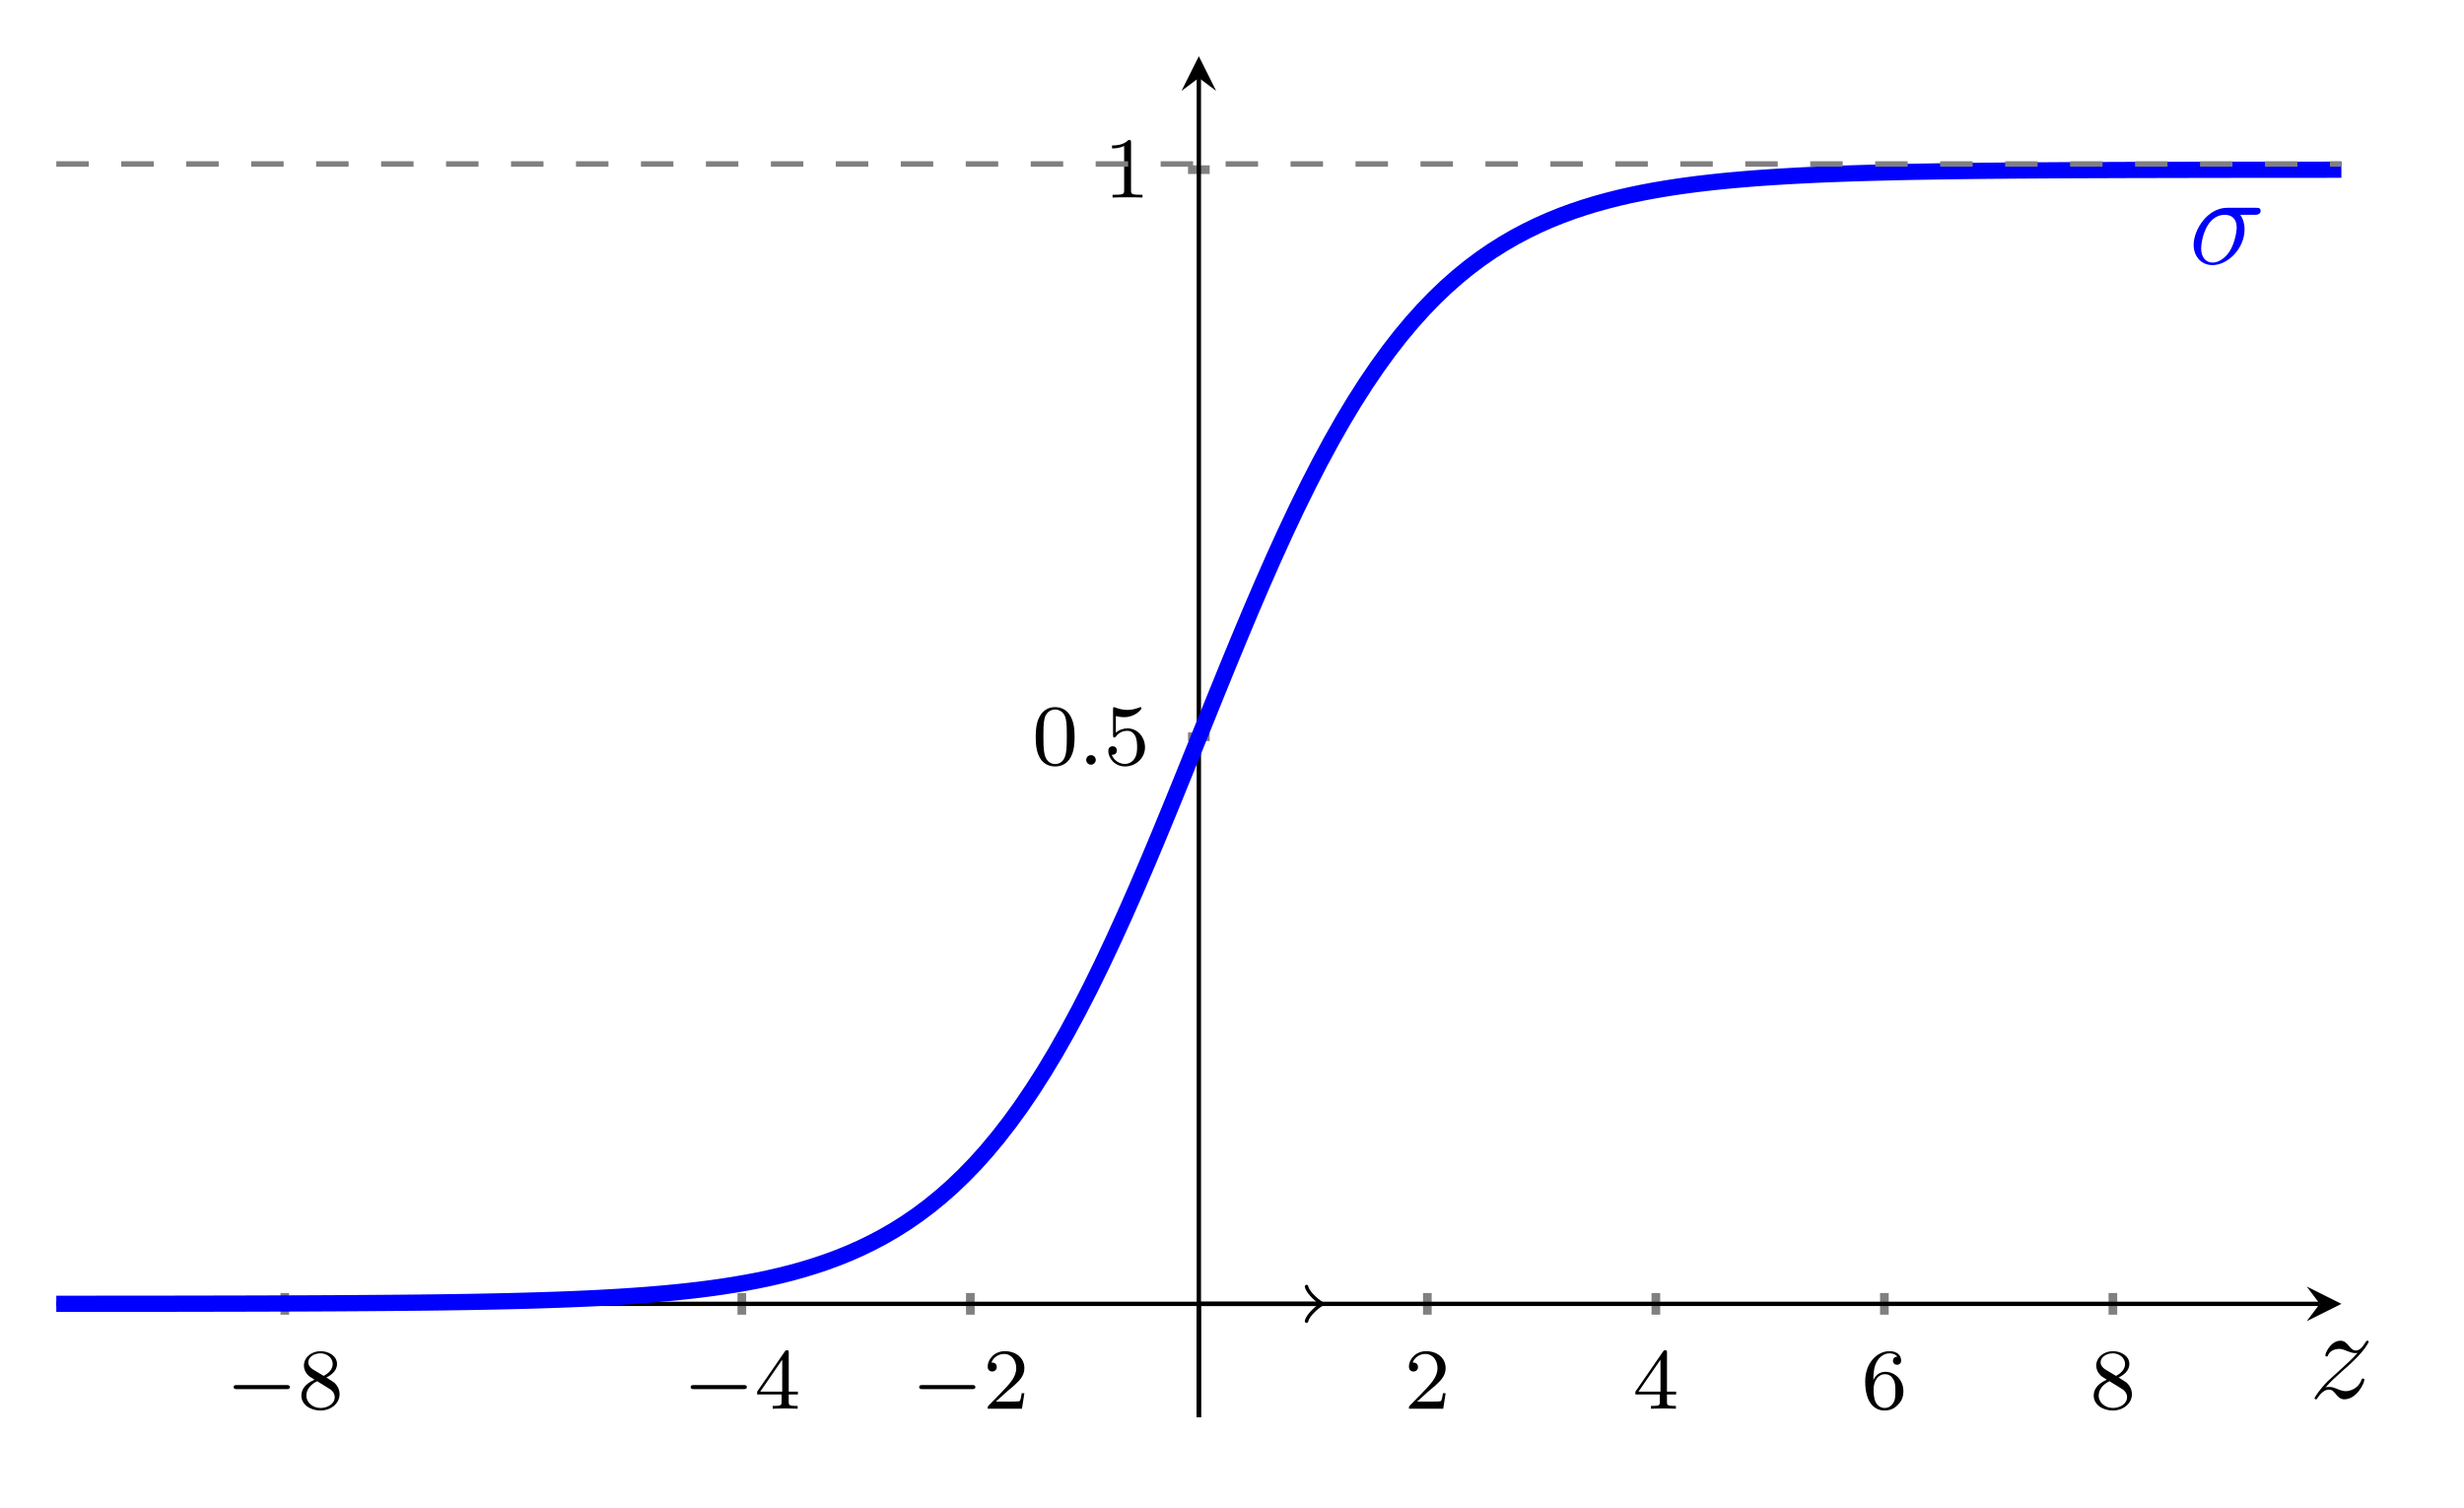
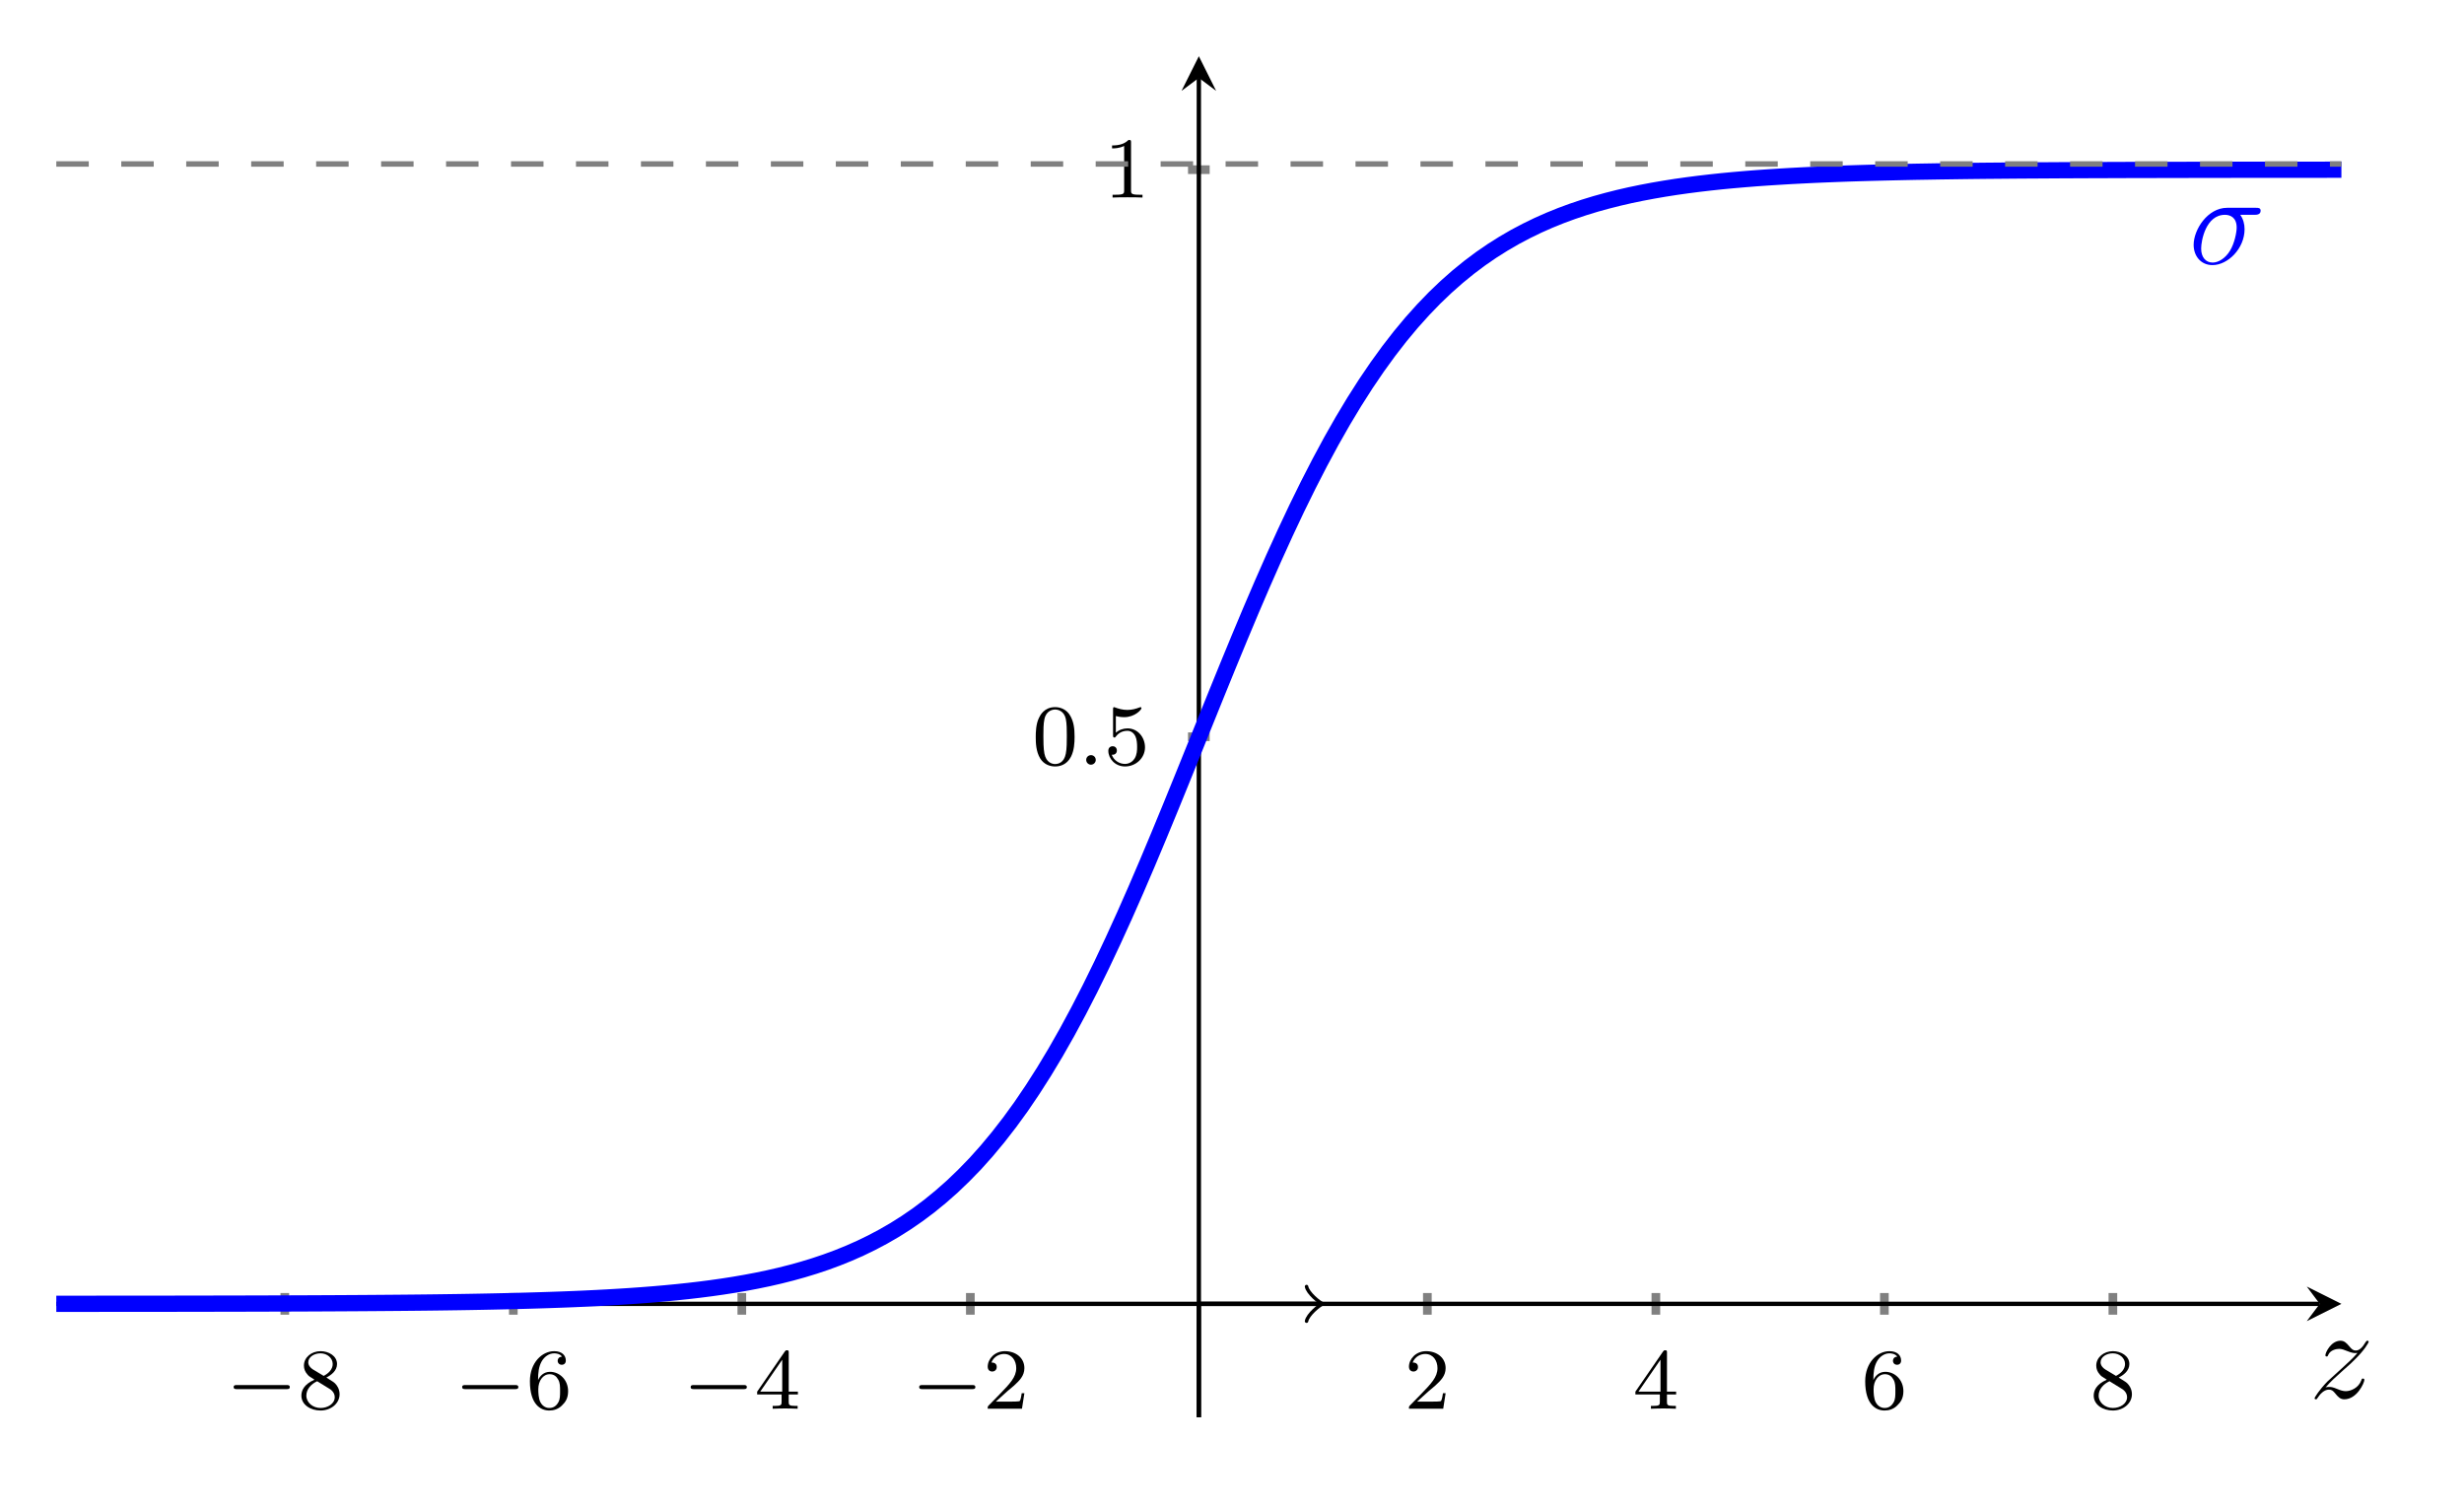
<svg xmlns="http://www.w3.org/2000/svg" version="1.1" id="svg1" width="302.333" height="185.027" viewBox="0 0 302.333 185.027">
  <defs id="defs1">
-     <clipPath clipPathUnits="userSpaceOnUse" id="clipPath22">
-       <path d="M 0,0 H 210.286 V 125.247 H 0 Z" id="path22" />
-     </clipPath>
-     <clipPath clipPathUnits="userSpaceOnUse" id="clipPath24">
-       <path d="M 0,0 H 210.286 V 125.247 H 0 Z" transform="translate(-116.2506,-10.43724)" id="path24" />
-     </clipPath>
    <clipPath clipPathUnits="userSpaceOnUse" id="clipPath26">
      <path d="M 0,0 H 210.286 V 125.247 H 0 Z" id="path26" />
    </clipPath>
    <clipPath clipPathUnits="userSpaceOnUse" id="clipPath28">
-       <path d="M 0,0 H 210.286 V 125.247 H 0 Z" transform="rotate(90,-1507.567,-1612.71)" id="path28" />
+       <path d="m -3120.276,-105.143 v 210.286 h -125.247 v -210.286 z" id="path28" />
    </clipPath>
    <clipPath clipPathUnits="userSpaceOnUse" id="clipPath30">
      <path d="M 0,0 H 210.286 V 125.247 H 0 Z" id="path30" />
    </clipPath>
-     <clipPath clipPathUnits="userSpaceOnUse" id="clipPath32">
-       <path d="M 0,0 H 210.286 V 125.247 H 0 Z" id="path32" />
-     </clipPath>
-     <clipPath clipPathUnits="userSpaceOnUse" id="clipPath34">
-       <path d="M 0,0 H 210.286 V 125.247 H 0 Z" transform="matrix(1,0,0,-1,-196.231,106.143)" id="path34" />
-     </clipPath>
  </defs>
  <g id="g1">
-     <path id="path1" d="m 21.029,9.441 v 1.993 M 63.086,9.441 v 1.993 M 84.115,9.441 v 1.993 m 42.057,-1.993 v 1.993 M 147.2,9.441 v 1.993 m 21.029,-1.993 v 1.993 m 21.029,-1.993 v 1.993" style="fill:none;stroke:#808080;stroke-width:0.797;stroke-linecap:butt;stroke-linejoin:miter;stroke-miterlimit:10;stroke-dasharray:none;stroke-opacity:1" transform="matrix(1.333333,0,0,-1.333333,6.908,173.896)" />
+     <path id="path1" d="m 21.029,9.441 v 1.993 M 42.057,9.441 v 1.993 M 63.086,9.441 v 1.993 M 84.115,9.441 v 1.993 m 42.057,-1.993 v 1.993 M 147.2,9.441 v 1.993 m 21.029,-1.993 v 1.993 m 21.029,-1.993 v 1.993" style="fill:none;stroke:#808080;stroke-width:0.797;stroke-linecap:butt;stroke-linejoin:miter;stroke-miterlimit:10;stroke-dasharray:none;stroke-opacity:1" transform="matrix(1.333333,0,0,-1.333333,6.908,173.896)" />
    <path id="path2" d="m 104.147,62.623 h 1.993 m -1.993,52.186 h 1.993" style="fill:none;stroke:#808080;stroke-width:0.797;stroke-linecap:butt;stroke-linejoin:miter;stroke-miterlimit:10;stroke-dasharray:none;stroke-opacity:1" transform="matrix(1.333333,0,0,-1.333333,6.908,173.896)" />
    <path id="path3" d="M 0,10.437 H 208.294" style="fill:none;stroke:#000000;stroke-width:0.399;stroke-linecap:butt;stroke-linejoin:miter;stroke-miterlimit:10;stroke-dasharray:none;stroke-opacity:1" transform="matrix(1.333333,0,0,-1.333333,6.908,173.896)" />
    <path id="path4" d="M 1.993,0 -1.196,1.594 0,0 -1.196,-1.594" style="fill:#000000;fill-opacity:1;fill-rule:nonzero;stroke:none" transform="matrix(1.333333,0,0,-1.333333,284.633,159.9797)" />
    <path id="path5" d="M 105.143,0 V 123.254" style="fill:none;stroke:#000000;stroke-width:0.399;stroke-linecap:butt;stroke-linejoin:miter;stroke-miterlimit:10;stroke-dasharray:none;stroke-opacity:1" transform="matrix(1.333333,0,0,-1.333333,6.908,173.896)" />
    <path id="path6" d="M 1.993,0 -1.196,1.594 0,0 -1.196,-1.594" style="fill:#000000;fill-opacity:1;fill-rule:nonzero;stroke:none" transform="matrix(0,-1.333333,-1.333333,0,147.0988,9.5568)" />
    <g id="g6" aria-label="−8" transform="matrix(1.333333,0,0,1.333333,27.732,172.8493)">
      <path id="path7" d="m 5.565,-1.806 c 0.129,0 0.305,0 0.305,-0.188 0,-0.188 -0.176,-0.188 -0.305,-0.188 H 1.007 c -0.129,0 -0.305,0 -0.305,0.188 0,0.188 0.176,0.188 0.305,0.188 z m 0,0" style="fill:#000000;fill-opacity:1;fill-rule:nonzero;stroke:none" />
      <path id="path8" d="m 9.233,-2.872 c 0.445,-0.223 0.984,-0.621 0.984,-1.242 0,-0.75 -0.773,-1.184 -1.512,-1.184 -0.844,0 -1.535,0.574 -1.535,1.324 0,0.305 0.105,0.574 0.305,0.797 0.141,0.176 0.164,0.188 0.668,0.504 -0.996,0.434 -1.207,1.02 -1.207,1.465 0,0.867 0.879,1.371 1.758,1.371 0.973,0 1.758,-0.656 1.758,-1.5 0,-0.504 -0.27,-0.844 -0.398,-0.973 -0.129,-0.129 -0.141,-0.141 -0.82,-0.562 z m -1.242,-0.75 c -0.223,-0.141 -0.422,-0.375 -0.422,-0.645 0,-0.504 0.551,-0.832 1.125,-0.832 0.621,0 1.125,0.434 1.125,0.984 0,0.469 -0.363,0.855 -0.832,1.09 z m 0.398,1.09 c 0.023,0.012 0.938,0.574 1.066,0.656 0.129,0.07 0.551,0.328 0.551,0.809 0,0.609 -0.645,0.996 -1.301,0.996 -0.715,0 -1.312,-0.492 -1.312,-1.137 0,-0.598 0.445,-1.066 0.996,-1.324 z m 0,0" style="fill:#000000;fill-opacity:1;fill-rule:nonzero;stroke:none" />
    </g>
-     <g id="g8" aria-label="−4" transform="matrix(1.333333,0,0,1.333333,83.80933,172.8493)">
+     <g id="g8" aria-label="−6" transform="matrix(1.333333,0,0,1.333333,55.77067,172.8493)">
      <path id="path9" d="m 5.566,-1.806 c 0.129,0 0.305,0 0.305,-0.188 0,-0.188 -0.176,-0.188 -0.305,-0.188 H 1.007 c -0.129,0 -0.305,0 -0.305,0.188 0,0.188 0.176,0.188 0.305,0.188 z m 0,0" style="fill:#000000;fill-opacity:1;fill-rule:nonzero;stroke:none" />
-       <path id="path10" d="m 9.726,-5.158 c 0,-0.164 0,-0.223 -0.164,-0.223 -0.105,0 -0.117,0.012 -0.199,0.117 l -2.543,3.691 v 0.258 h 2.25 v 0.668 c 0,0.293 -0.023,0.387 -0.633,0.387 h -0.188 v 0.258 c 0.68,-0.023 0.691,-0.023 1.148,-0.023 0.457,0 0.469,0 1.148,0.023 v -0.258 h -0.188 c -0.609,0 -0.633,-0.094 -0.633,-0.387 V -1.314 H 10.57 V -1.572 H 9.726 Z m -0.598,0.645 v 2.941 H 7.101 Z m 0,0" style="fill:#000000;fill-opacity:1;fill-rule:nonzero;stroke:none" />
+       <path id="path10" d="m 7.687,-2.638 c 0,-0.668 0.059,-1.242 0.34,-1.734 0.234,-0.398 0.645,-0.727 1.148,-0.727 0.164,0 0.527,0.035 0.715,0.305 -0.363,0.023 -0.398,0.293 -0.398,0.375 0,0.246 0.188,0.375 0.375,0.375 0.141,0 0.375,-0.082 0.375,-0.387 0,-0.48 -0.352,-0.867 -1.078,-0.867 -1.102,0 -2.227,1.055 -2.227,2.766 0,2.168 1.008,2.695 1.781,2.695 0.375,0 0.797,-0.105 1.148,-0.445 0.316,-0.305 0.586,-0.645 0.586,-1.336 0,-1.043 -0.785,-1.781 -1.664,-1.781 -0.574,0 -0.926,0.375 -1.102,0.762 z m 1.031,2.566 c -0.422,0 -0.691,-0.293 -0.809,-0.516 -0.188,-0.363 -0.199,-0.902 -0.199,-1.207 0,-0.785 0.434,-1.383 1.043,-1.383 0.398,0 0.633,0.211 0.785,0.492 0.176,0.293 0.176,0.656 0.176,1.055 0,0.41 0,0.762 -0.164,1.043 -0.211,0.375 -0.492,0.516 -0.832,0.516 z m 0,0" style="fill:#000000;fill-opacity:1;fill-rule:nonzero;stroke:none" />
    </g>
-     <g id="g10" aria-label="−2" transform="matrix(1.333333,0,0,1.333333,111.8467,172.8493)">
-       <path id="path11" d="m 5.567,-1.806 c 0.129,0 0.305,0 0.305,-0.188 0,-0.188 -0.176,-0.188 -0.305,-0.188 H 1.009 c -0.129,0 -0.305,0 -0.305,0.188 0,0.188 0.176,0.188 0.305,0.188 z m 0,0" style="fill:#000000;fill-opacity:1;fill-rule:nonzero;stroke:none" />
-       <path id="path12" d="m 8.837,-1.63 c 0.129,-0.117 0.457,-0.375 0.586,-0.492 0.492,-0.457 0.961,-0.891 0.961,-1.617 0,-0.949 -0.797,-1.559 -1.793,-1.559 -0.949,0 -1.582,0.727 -1.582,1.43 0,0.398 0.316,0.445 0.422,0.445 0.164,0 0.41,-0.117 0.41,-0.422 0,-0.41 -0.398,-0.41 -0.492,-0.41 0.234,-0.586 0.773,-0.785 1.16,-0.785 0.738,0 1.125,0.633 1.125,1.301 0,0.832 -0.586,1.43 -1.523,2.402 l -1.008,1.031 c -0.094,0.094 -0.094,0.105 -0.094,0.305 h 3.152 l 0.223,-1.43 h -0.246 c -0.023,0.164 -0.082,0.562 -0.176,0.715 -0.047,0.059 -0.656,0.059 -0.785,0.059 H 7.759 Z m 0,0" style="fill:#000000;fill-opacity:1;fill-rule:nonzero;stroke:none" />
+     <g id="g10" aria-label="−4" transform="matrix(1.333333,0,0,1.333333,83.80933,172.8493)">
+       <path id="path11" d="m 5.566,-1.806 c 0.129,0 0.305,0 0.305,-0.188 0,-0.188 -0.176,-0.188 -0.305,-0.188 H 1.007 c -0.129,0 -0.305,0 -0.305,0.188 0,0.188 0.176,0.188 0.305,0.188 z m 0,0" style="fill:#000000;fill-opacity:1;fill-rule:nonzero;stroke:none" />
+       <path id="path12" d="m 9.726,-5.158 c 0,-0.164 0,-0.223 -0.164,-0.223 -0.105,0 -0.117,0.012 -0.199,0.117 l -2.543,3.691 v 0.258 h 2.25 v 0.668 c 0,0.293 -0.023,0.387 -0.633,0.387 h -0.188 v 0.258 c 0.68,-0.023 0.691,-0.023 1.148,-0.023 0.457,0 0.469,0 1.148,0.023 v -0.258 h -0.188 c -0.609,0 -0.633,-0.094 -0.633,-0.387 V -1.314 H 10.57 V -1.572 H 9.726 Z m -0.598,0.645 v 2.941 H 7.101 Z m 0,0" style="fill:#000000;fill-opacity:1;fill-rule:nonzero;stroke:none" />
    </g>
-     <path id="path13" d="m 2.251,-1.63 c 0.129,-0.117 0.457,-0.375 0.586,-0.492 0.492,-0.457 0.961,-0.891 0.961,-1.617 0,-0.949 -0.797,-1.559 -1.793,-1.559 -0.949,0 -1.582,0.727 -1.582,1.43 0,0.398 0.316,0.445 0.422,0.445 0.164,0 0.41,-0.117 0.41,-0.422 0,-0.41 -0.398,-0.41 -0.492,-0.41 0.234,-0.586 0.773,-0.785 1.16,-0.785 0.738,0 1.125,0.633 1.125,1.301 0,0.832 -0.586,1.43 -1.523,2.402 l -1.008,1.031 c -0.094,0.094 -0.094,0.105 -0.094,0.305 H 3.576 L 3.798,-1.431 H 3.552 c -0.023,0.164 -0.082,0.562 -0.176,0.715 -0.047,0.059 -0.656,0.059 -0.785,0.059 H 1.173 Z m 0,0" style="fill:#000000;fill-opacity:1;fill-rule:nonzero;stroke:none" aria-label="2" transform="matrix(1.333333,0,0,1.333333,172.3147,172.8493)" />
-     <path id="path14" d="m 3.14,-5.158 c 0,-0.164 0,-0.223 -0.164,-0.223 -0.105,0 -0.117,0.012 -0.199,0.117 l -2.543,3.691 v 0.258 H 2.484 v 0.668 c 0,0.293 -0.023,0.387 -0.633,0.387 h -0.188 v 0.258 c 0.68,-0.023 0.691,-0.023 1.148,-0.023 0.457,0 0.469,0 1.148,0.023 v -0.258 h -0.188 c -0.609,0 -0.633,-0.094 -0.633,-0.387 V -1.314 h 0.844 v -0.258 h -0.844 z m -0.598,0.645 v 2.941 H 0.515 Z m 0,0" style="fill:#000000;fill-opacity:1;fill-rule:nonzero;stroke:none" aria-label="4" transform="matrix(1.333333,0,0,1.333333,200.352,172.8493)" />
-     <path id="path15" d="m 1.102,-2.638 c 0,-0.668 0.059,-1.242 0.34,-1.734 0.234,-0.398 0.645,-0.727 1.148,-0.727 0.164,0 0.527,0.035 0.715,0.305 -0.363,0.023 -0.398,0.293 -0.398,0.375 0,0.246 0.188,0.375 0.375,0.375 0.141,0 0.375,-0.082 0.375,-0.387 0,-0.48 -0.352,-0.867 -1.078,-0.867 -1.102,0 -2.227,1.055 -2.227,2.766 0,2.168 1.008,2.695 1.781,2.695 0.375,0 0.797,-0.105 1.148,-0.445 0.316,-0.305 0.586,-0.645 0.586,-1.336 0,-1.043 -0.785,-1.781 -1.664,-1.781 -0.574,0 -0.926,0.375 -1.102,0.762 z m 1.031,2.566 c -0.422,0 -0.691,-0.293 -0.809,-0.516 -0.188,-0.363 -0.199,-0.902 -0.199,-1.207 0,-0.785 0.434,-1.383 1.043,-1.383 0.398,0 0.633,0.211 0.785,0.492 0.176,0.293 0.176,0.656 0.176,1.055 0,0.41 0,0.762 -0.164,1.043 -0.211,0.375 -0.492,0.516 -0.832,0.516 z m 0,0" style="fill:#000000;fill-opacity:1;fill-rule:nonzero;stroke:none" aria-label="6" transform="matrix(1.333333,0,0,1.333333,228.3907,172.8493)" />
-     <path id="path16" d="m 2.649,-2.872 c 0.445,-0.223 0.984,-0.621 0.984,-1.242 0,-0.75 -0.773,-1.184 -1.512,-1.184 -0.844,0 -1.535,0.574 -1.535,1.324 0,0.305 0.105,0.574 0.305,0.797 0.141,0.176 0.164,0.188 0.668,0.504 -0.996,0.434 -1.207,1.02 -1.207,1.465 0,0.867 0.879,1.371 1.758,1.371 0.973,0 1.758,-0.656 1.758,-1.5 0,-0.504 -0.27,-0.844 -0.398,-0.973 -0.129,-0.129 -0.141,-0.141 -0.82,-0.562 z m -1.242,-0.75 c -0.223,-0.141 -0.422,-0.375 -0.422,-0.645 0,-0.504 0.551,-0.832 1.125,-0.832 0.621,0 1.125,0.434 1.125,0.984 0,0.469 -0.363,0.855 -0.832,1.09 z m 0.398,1.09 c 0.023,0.012 0.938,0.574 1.066,0.656 0.129,0.07 0.551,0.328 0.551,0.809 0,0.609 -0.645,0.996 -1.301,0.996 -0.715,0 -1.313,-0.492 -1.313,-1.137 0,-0.598 0.445,-1.066 0.996,-1.324 z m 0,0" style="fill:#000000;fill-opacity:1;fill-rule:nonzero;stroke:none" aria-label="8" transform="matrix(1.333333,0,0,1.333333,256.4293,172.8493)" />
-     <g id="g16" aria-label="0.5" transform="matrix(1.333333,0,0,1.333333,126.6493,93.82267)">
-       <path id="path17" d="m 3.902,-2.542 c 0,-0.855 -0.094,-1.371 -0.352,-1.875 -0.352,-0.703 -0.996,-0.879 -1.441,-0.879 -0.996,0 -1.371,0.75 -1.477,0.973 -0.293,0.574 -0.305,1.371 -0.305,1.781 0,0.527 0.023,1.336 0.41,1.969 0.363,0.586 0.949,0.738 1.371,0.738 0.387,0 1.066,-0.117 1.465,-0.902 0.293,-0.574 0.328,-1.289 0.328,-1.805 z m -1.793,2.484 c -0.27,0 -0.82,-0.129 -0.984,-0.961 -0.094,-0.457 -0.094,-1.207 -0.094,-1.617 0,-0.551 0,-1.113 0.094,-1.547 0.164,-0.809 0.785,-0.891 0.984,-0.891 0.27,0 0.82,0.129 0.984,0.855 0.094,0.445 0.094,1.043 0.094,1.582 0,0.469 0,1.184 -0.094,1.629 -0.164,0.844 -0.715,0.949 -0.984,0.949 z m 0,0" style="fill:#000000;fill-opacity:1;fill-rule:nonzero;stroke:none" />
-       <path id="path18" d="m 5.85,-0.432 c 0,-0.281 -0.223,-0.445 -0.434,-0.445 -0.258,0 -0.445,0.199 -0.445,0.434 0,0.27 0.223,0.445 0.434,0.445 0.258,0 0.445,-0.211 0.445,-0.434 z m 0,0" style="fill:#000000;fill-opacity:1;fill-rule:nonzero;stroke:none" />
-       <path id="path19" d="m 7.699,-4.475 c 0.105,0.035 0.422,0.105 0.762,0.105 0.996,0 1.594,-0.691 1.594,-0.82 0,-0.082 -0.047,-0.105 -0.094,-0.105 -0.012,0 -0.023,0 -0.105,0.035 -0.305,0.117 -0.668,0.223 -1.102,0.223 -0.469,0 -0.855,-0.129 -1.113,-0.223 -0.07,-0.035 -0.094,-0.035 -0.094,-0.035 -0.105,0 -0.105,0.082 -0.105,0.234 v 2.332 c 0,0.141 0,0.234 0.129,0.234 0.059,0 0.082,-0.035 0.129,-0.094 0.094,-0.117 0.398,-0.527 1.066,-0.527 0.445,0 0.668,0.363 0.738,0.516 0.129,0.293 0.152,0.656 0.152,0.973 0,0.293 -0.012,0.715 -0.234,1.066 -0.152,0.246 -0.469,0.492 -0.891,0.492 -0.516,0 -1.031,-0.328 -1.207,-0.844 0.023,0 0.07,0 0.07,0 0.223,0 0.398,-0.141 0.398,-0.387 0,-0.293 -0.223,-0.398 -0.387,-0.398 -0.141,0 -0.398,0.082 -0.398,0.422 0,0.715 0.621,1.441 1.535,1.441 0.996,0 1.84,-0.773 1.84,-1.758 0,-0.926 -0.668,-1.746 -1.605,-1.746 -0.398,0 -0.773,0.129 -1.078,0.398 z m 0,0" style="fill:#000000;fill-opacity:1;fill-rule:nonzero;stroke:none" />
+     <g id="g12" aria-label="−2" transform="matrix(1.333333,0,0,1.333333,111.8467,172.8493)">
+       <path id="path13" d="m 5.567,-1.806 c 0.129,0 0.305,0 0.305,-0.188 0,-0.188 -0.176,-0.188 -0.305,-0.188 H 1.009 c -0.129,0 -0.305,0 -0.305,0.188 0,0.188 0.176,0.188 0.305,0.188 z m 0,0" style="fill:#000000;fill-opacity:1;fill-rule:nonzero;stroke:none" />
+       <path id="path14" d="m 8.837,-1.63 c 0.129,-0.117 0.457,-0.375 0.586,-0.492 0.492,-0.457 0.961,-0.891 0.961,-1.617 0,-0.949 -0.797,-1.559 -1.793,-1.559 -0.949,0 -1.582,0.727 -1.582,1.43 0,0.398 0.316,0.445 0.422,0.445 0.164,0 0.41,-0.117 0.41,-0.422 0,-0.41 -0.398,-0.41 -0.492,-0.41 0.234,-0.586 0.773,-0.785 1.16,-0.785 0.738,0 1.125,0.633 1.125,1.301 0,0.832 -0.586,1.43 -1.523,2.402 l -1.008,1.031 c -0.094,0.094 -0.094,0.105 -0.094,0.305 h 3.152 l 0.223,-1.43 h -0.246 c -0.023,0.164 -0.082,0.562 -0.176,0.715 -0.047,0.059 -0.656,0.059 -0.785,0.059 H 7.759 Z m 0,0" style="fill:#000000;fill-opacity:1;fill-rule:nonzero;stroke:none" />
    </g>
-     <path id="path20" d="m 2.509,-5.076 c 0,-0.223 -0.023,-0.223 -0.234,-0.223 -0.328,0.316 -0.75,0.504 -1.512,0.504 v 0.27 c 0.223,0 0.645,0 1.113,-0.223 v 4.09 c 0,0.293 -0.023,0.398 -0.785,0.398 H 0.81 v 0.258 c 0.328,-0.023 1.02,-0.023 1.371,-0.023 0.363,0 1.055,0 1.383,0.023 v -0.258 h -0.281 c -0.75,0 -0.773,-0.105 -0.773,-0.398 z m 0,0" style="fill:#000000;fill-opacity:1;fill-rule:nonzero;stroke:none" aria-label="1" transform="matrix(1.333333,0,0,1.333333,135.432,24.24)" />
-     <path id="path21" d="m 105.143,10.437 h 11.107" style="fill:none;stroke:#000000;stroke-width:0.399;stroke-linecap:butt;stroke-linejoin:miter;stroke-miterlimit:10;stroke-dasharray:none;stroke-opacity:1" transform="matrix(1.333333,0,0,-1.333333,6.908,173.896)" clip-path="url(#clipPath22)" />
-     <path id="path23" d="M -1.196,1.594 C -1.096,0.996 0,0.1 0.299,0 0,-0.1 -1.096,-0.996 -1.196,-1.594" style="fill:none;stroke:#000000;stroke-width:0.319;stroke-linecap:round;stroke-linejoin:round;stroke-miterlimit:10;stroke-dasharray:none;stroke-opacity:1" transform="matrix(1.333333,0,0,-1.333333,161.9088,159.9797)" clip-path="url(#clipPath24)" />
+     <path id="path15" d="m 2.251,-1.63 c 0.129,-0.117 0.457,-0.375 0.586,-0.492 0.492,-0.457 0.961,-0.891 0.961,-1.617 0,-0.949 -0.797,-1.559 -1.793,-1.559 -0.949,0 -1.582,0.727 -1.582,1.43 0,0.398 0.316,0.445 0.422,0.445 0.164,0 0.41,-0.117 0.41,-0.422 0,-0.41 -0.398,-0.41 -0.492,-0.41 0.234,-0.586 0.773,-0.785 1.16,-0.785 0.738,0 1.125,0.633 1.125,1.301 0,0.832 -0.586,1.43 -1.523,2.402 l -1.008,1.031 c -0.094,0.094 -0.094,0.105 -0.094,0.305 H 3.576 L 3.798,-1.431 H 3.552 c -0.023,0.164 -0.082,0.562 -0.176,0.715 -0.047,0.059 -0.656,0.059 -0.785,0.059 H 1.173 Z m 0,0" style="fill:#000000;fill-opacity:1;fill-rule:nonzero;stroke:none" aria-label="2" transform="matrix(1.333333,0,0,1.333333,172.3147,172.8493)" />
+     <path id="path16" d="m 3.14,-5.158 c 0,-0.164 0,-0.223 -0.164,-0.223 -0.105,0 -0.117,0.012 -0.199,0.117 l -2.543,3.691 v 0.258 H 2.484 v 0.668 c 0,0.293 -0.023,0.387 -0.633,0.387 h -0.188 v 0.258 c 0.68,-0.023 0.691,-0.023 1.148,-0.023 0.457,0 0.469,0 1.148,0.023 v -0.258 h -0.188 c -0.609,0 -0.633,-0.094 -0.633,-0.387 V -1.314 h 0.844 v -0.258 h -0.844 z m -0.598,0.645 v 2.941 H 0.515 Z m 0,0" style="fill:#000000;fill-opacity:1;fill-rule:nonzero;stroke:none" aria-label="4" transform="matrix(1.333333,0,0,1.333333,200.352,172.8493)" />
+     <path id="path17" d="m 1.102,-2.638 c 0,-0.668 0.059,-1.242 0.34,-1.734 0.234,-0.398 0.645,-0.727 1.148,-0.727 0.164,0 0.527,0.035 0.715,0.305 -0.363,0.023 -0.398,0.293 -0.398,0.375 0,0.246 0.188,0.375 0.375,0.375 0.141,0 0.375,-0.082 0.375,-0.387 0,-0.48 -0.352,-0.867 -1.078,-0.867 -1.102,0 -2.227,1.055 -2.227,2.766 0,2.168 1.008,2.695 1.781,2.695 0.375,0 0.797,-0.105 1.148,-0.445 0.316,-0.305 0.586,-0.645 0.586,-1.336 0,-1.043 -0.785,-1.781 -1.664,-1.781 -0.574,0 -0.926,0.375 -1.102,0.762 z m 1.031,2.566 c -0.422,0 -0.691,-0.293 -0.809,-0.516 -0.188,-0.363 -0.199,-0.902 -0.199,-1.207 0,-0.785 0.434,-1.383 1.043,-1.383 0.398,0 0.633,0.211 0.785,0.492 0.176,0.293 0.176,0.656 0.176,1.055 0,0.41 0,0.762 -0.164,1.043 -0.211,0.375 -0.492,0.516 -0.832,0.516 z m 0,0" style="fill:#000000;fill-opacity:1;fill-rule:nonzero;stroke:none" aria-label="6" transform="matrix(1.333333,0,0,1.333333,228.3907,172.8493)" />
+     <path id="path18" d="m 2.649,-2.872 c 0.445,-0.223 0.984,-0.621 0.984,-1.242 0,-0.75 -0.773,-1.184 -1.512,-1.184 -0.844,0 -1.535,0.574 -1.535,1.324 0,0.305 0.105,0.574 0.305,0.797 0.141,0.176 0.164,0.188 0.668,0.504 -0.996,0.434 -1.207,1.02 -1.207,1.465 0,0.867 0.879,1.371 1.758,1.371 0.973,0 1.758,-0.656 1.758,-1.5 0,-0.504 -0.27,-0.844 -0.398,-0.973 -0.129,-0.129 -0.141,-0.141 -0.82,-0.562 z m -1.242,-0.75 c -0.223,-0.141 -0.422,-0.375 -0.422,-0.645 0,-0.504 0.551,-0.832 1.125,-0.832 0.621,0 1.125,0.434 1.125,0.984 0,0.469 -0.363,0.855 -0.832,1.09 z m 0.398,1.09 c 0.023,0.012 0.938,0.574 1.066,0.656 0.129,0.07 0.551,0.328 0.551,0.809 0,0.609 -0.645,0.996 -1.301,0.996 -0.715,0 -1.313,-0.492 -1.313,-1.137 0,-0.598 0.445,-1.066 0.996,-1.324 z m 0,0" style="fill:#000000;fill-opacity:1;fill-rule:nonzero;stroke:none" aria-label="8" transform="matrix(1.333333,0,0,1.333333,256.4293,172.8493)" />
+     <g id="g18" aria-label="0.5" transform="matrix(1.333333,0,0,1.333333,126.6493,93.82267)">
+       <path id="path19" d="m 3.902,-2.542 c 0,-0.855 -0.094,-1.371 -0.352,-1.875 -0.352,-0.703 -0.996,-0.879 -1.441,-0.879 -0.996,0 -1.371,0.75 -1.477,0.973 -0.293,0.574 -0.305,1.371 -0.305,1.781 0,0.527 0.023,1.336 0.41,1.969 0.363,0.586 0.949,0.738 1.371,0.738 0.387,0 1.066,-0.117 1.465,-0.902 0.293,-0.574 0.328,-1.289 0.328,-1.805 z m -1.793,2.484 c -0.27,0 -0.82,-0.129 -0.984,-0.961 -0.094,-0.457 -0.094,-1.207 -0.094,-1.617 0,-0.551 0,-1.113 0.094,-1.547 0.164,-0.809 0.785,-0.891 0.984,-0.891 0.27,0 0.82,0.129 0.984,0.855 0.094,0.445 0.094,1.043 0.094,1.582 0,0.469 0,1.184 -0.094,1.629 -0.164,0.844 -0.715,0.949 -0.984,0.949 z m 0,0" style="fill:#000000;fill-opacity:1;fill-rule:nonzero;stroke:none" />
+       <path id="path20" d="m 5.85,-0.432 c 0,-0.281 -0.223,-0.445 -0.434,-0.445 -0.258,0 -0.445,0.199 -0.445,0.434 0,0.27 0.223,0.445 0.434,0.445 0.258,0 0.445,-0.211 0.445,-0.434 z m 0,0" style="fill:#000000;fill-opacity:1;fill-rule:nonzero;stroke:none" />
+       <path id="path21" d="m 7.699,-4.475 c 0.105,0.035 0.422,0.105 0.762,0.105 0.996,0 1.594,-0.691 1.594,-0.82 0,-0.082 -0.047,-0.105 -0.094,-0.105 -0.012,0 -0.023,0 -0.105,0.035 -0.305,0.117 -0.668,0.223 -1.102,0.223 -0.469,0 -0.855,-0.129 -1.113,-0.223 -0.07,-0.035 -0.094,-0.035 -0.094,-0.035 -0.105,0 -0.105,0.082 -0.105,0.234 v 2.332 c 0,0.141 0,0.234 0.129,0.234 0.059,0 0.082,-0.035 0.129,-0.094 0.094,-0.117 0.398,-0.527 1.066,-0.527 0.445,0 0.668,0.363 0.738,0.516 0.129,0.293 0.152,0.656 0.152,0.973 0,0.293 -0.012,0.715 -0.234,1.066 -0.152,0.246 -0.469,0.492 -0.891,0.492 -0.516,0 -1.031,-0.328 -1.207,-0.844 0.023,0 0.07,0 0.07,0 0.223,0 0.398,-0.141 0.398,-0.387 0,-0.293 -0.223,-0.398 -0.387,-0.398 -0.141,0 -0.398,0.082 -0.398,0.422 0,0.715 0.621,1.441 1.535,1.441 0.996,0 1.84,-0.773 1.84,-1.758 0,-0.926 -0.668,-1.746 -1.605,-1.746 -0.398,0 -0.773,0.129 -1.078,0.398 z m 0,0" style="fill:#000000;fill-opacity:1;fill-rule:nonzero;stroke:none" />
+     </g>
+     <path id="path22" d="m 2.509,-5.076 c 0,-0.223 -0.023,-0.223 -0.234,-0.223 -0.328,0.316 -0.75,0.504 -1.512,0.504 v 0.27 c 0.223,0 0.645,0 1.113,-0.223 v 4.09 c 0,0.293 -0.023,0.398 -0.785,0.398 H 0.81 v 0.258 c 0.328,-0.023 1.02,-0.023 1.371,-0.023 0.363,0 1.055,0 1.383,0.023 v -0.258 h -0.281 c -0.75,0 -0.773,-0.105 -0.773,-0.398 z m 0,0" style="fill:#000000;fill-opacity:1;fill-rule:nonzero;stroke:none" aria-label="1" transform="matrix(1.333333,0,0,1.333333,135.432,24.24)" />
+     <path id="path23" d="m 105.143,10.437 h 11.107" style="fill:none;stroke:#000000;stroke-width:0.399;stroke-linecap:butt;stroke-linejoin:miter;stroke-miterlimit:10;stroke-dasharray:none;stroke-opacity:1" transform="matrix(1.333333,0,0,-1.333333,6.908,173.896)" />
+     <path id="path24" d="M -1.196,1.594 C -1.096,0.996 0,0.1 0.299,0 0,-0.1 -1.096,-0.996 -1.196,-1.594" style="fill:none;stroke:#000000;stroke-width:0.319;stroke-linecap:round;stroke-linejoin:round;stroke-miterlimit:10;stroke-dasharray:none;stroke-opacity:1" transform="matrix(1.333333,0,0,-1.333333,161.9088,159.9797)" />
    <path id="path25" d="M 105.143,-3120.276 V 10.437" style="fill:none;stroke:#000000;stroke-width:0.399;stroke-linecap:butt;stroke-linejoin:miter;stroke-miterlimit:10;stroke-dasharray:none;stroke-opacity:1" transform="matrix(1.333333,0,0,-1.333333,6.908,173.896)" clip-path="url(#clipPath26)" />
    <path id="path27" d="M -1.196,1.594 C -1.096,0.996 0,0.1 0.299,0 0,-0.1 -1.096,-0.996 -1.196,-1.594" style="fill:none;stroke:#000000;stroke-width:0.319;stroke-linecap:round;stroke-linejoin:round;stroke-miterlimit:10;stroke-dasharray:none;stroke-opacity:1" transform="matrix(0,1.333333,1.333333,0,147.0988,4334.265)" clip-path="url(#clipPath28)" />
    <path id="path29" d="m 0,10.442 1.057,5e-4 1.057,5.7e-4 1.057,6.1e-4 1.057,6.9e-4 1.057,7.4e-4 1.057,8.1e-4 1.057,9.2e-4 1.057,0.001 1.057,0.001 1.057,0.001 1.057,0.001 1.057,0.002 1.057,0.002 1.057,0.002 1.057,0.002 1.057,0.002 1.057,0.003 1.057,0.003 1.057,0.003 1.057,0.003 1.057,0.004 1.057,0.004 1.057,0.005 1.057,0.005 1.057,0.006 1.057,0.006 1.057,0.007 1.057,0.008 1.057,0.008 1.057,0.009 1.057,0.01 1.057,0.011 1.057,0.012 1.057,0.014 1.057,0.015 1.057,0.017 1.057,0.019 1.057,0.021 1.057,0.023 1.057,0.025 1.057,0.028 1.057,0.031 1.057,0.034 1.057,0.037 1.057,0.041 1.057,0.046 1.057,0.051 1.057,0.056 1.057,0.062 1.057,0.068 1.057,0.075 1.057,0.083 1.057,0.092 1.057,0.101 1.057,0.112 1.057,0.123 1.057,0.136 1.057,0.15 1.057,0.165 1.057,0.182 1.057,0.2 1.057,0.22 1.057,0.243 1.057,0.267 1.057,0.294 1.057,0.323 1.057,0.354 1.057,0.389 1.057,0.427 1.057,0.468 1.057,0.512 1.057,0.56 1.057,0.612 1.057,0.668 1.057,0.728 1.057,0.792 1.057,0.862 1.057,0.932 1.057,1.013 1.057,1.087 1.057,1.18 1.057,1.271 1.057,1.362 1.057,1.456 1.057,1.56 1.057,1.657 1.057,1.758 1.057,1.86 1.057,1.961 1.057,2.058 1.057,2.152 1.057,2.241 1.057,2.32 1.057,2.397 1.057,2.463 1.057,2.521 1.057,2.562 1.057,2.595 1.057,2.615 1.057,2.617 1.057,2.615 1.057,2.595 1.057,2.562 1.057,2.52 1.057,2.463 1.057,2.397 1.057,2.322 1.057,2.242 1.057,2.15 1.057,2.057 1.057,1.961 1.057,1.86 1.057,1.759 1.057,1.657 1.057,1.557 1.057,1.459 1.057,1.363 1.057,1.269 1.057,1.178 1.057,1.095 1.057,1.011 1.057,0.933 1.057,0.861 1.057,0.793 1.057,0.727 1.057,0.666 1.057,0.614 1.057,0.558 1.057,0.514 1.057,0.468 1.057,0.427 1.057,0.389 1.057,0.355 1.057,0.324 1.057,0.292 1.057,0.268 1.057,0.243 1.057,0.22 1.057,0.2 1.057,0.182 1.057,0.166 1.057,0.149 1.057,0.136 1.057,0.123 1.057,0.113 1.057,0.1 1.057,0.091 1.057,0.085 1.057,0.074 1.057,0.067 1.057,0.063 1.057,0.055 1.057,0.052 1.057,0.045 1.057,0.042 1.057,0.039 1.057,0.033 1.057,0.03 1.057,0.027 1.057,0.025 1.057,0.024 1.057,0.021 1.057,0.017 1.057,0.018 1.057,0.015 1.057,0.015 1.057,0.013 1.057,0.011 1.057,0.009 1.057,0.009 1.057,0.009 1.057,0.006 1.057,0.006 1.057,0.007 1.057,0.006 1.057,0.004 1.057,0.005 1.057,0.003 1.057,0.004 1.057,0.004 1.057,0.003 1.057,0.001 1.057,0.003 1.057,0.003 1.057,0.002 1.057,0.001 1.057,0.002 1.057,0.001 1.057,0.002 1.057,0.002 h 1.057 l 1.057,10e-4 h 1.057 l 1.057,0.001 h 1.057 1.057 l 1.057,0.002 1.057,0.001 h 1.057" style="fill:none;stroke:#0000ff;stroke-width:1.494;stroke-linecap:butt;stroke-linejoin:miter;stroke-miterlimit:10;stroke-dasharray:none;stroke-opacity:1" transform="matrix(1.333333,0,0,-1.333333,6.908,173.896)" clip-path="url(#clipPath30)" />
-     <path id="path31" d="m 0,115.332 h 1.057 1.057 1.057 1.057 1.057 1.057 1.057 1.057 1.057 1.057 1.057 1.057 1.057 1.057 1.057 1.057 1.057 1.057 1.057 1.057 1.057 1.057 1.057 1.057 1.057 1.057 1.057 1.057 1.057 1.057 1.057 1.057 1.057 1.057 1.057 1.057 1.057 1.057 1.057 1.057 1.057 1.057 1.057 1.057 1.057 1.057 1.057 1.057 1.057 1.057 1.057 1.057 1.057 1.057 1.057 1.057 1.057 1.057 1.057 1.057 1.057 1.057 1.057 1.057 1.057 1.057 1.057 1.057 1.057 1.057 1.057 1.057 1.057 1.057 1.057 1.057 1.057 1.057 1.057 1.057 1.057 1.057 1.057 1.057 1.057 1.057 1.057 1.057 1.057 1.057 1.057 1.057 1.057 1.057 1.057 1.057 1.057 1.057 1.057 1.057 1.057 1.057 1.057 1.057 1.057 1.057 1.057 1.057 1.057 1.057 1.057 1.057 1.057 1.057 1.057 1.057 1.057 1.057 1.057 1.057 1.057 1.057 1.057 1.057 1.057 1.057 1.057 1.057 1.057 1.057 1.057 1.057 1.057 1.057 1.057 1.057 1.057 1.057 1.057 1.057 1.057 1.057 1.057 1.057 1.057 1.057 1.057 1.057 1.057 1.057 1.057 1.057 1.057 1.057 1.057 1.057 1.057 1.057 1.057 1.057 1.057 1.057 1.057 1.057 1.057 1.057 1.057 1.057 1.057 1.057 1.057 1.057 1.057 1.057 1.057 1.057 1.057 1.057 1.057 1.057 1.057 1.057 1.057 1.057 1.057 1.057 1.057 1.057 1.057 1.057 1.057 1.057 1.057 1.057 1.057 1.057 1.057 1.057 1.057" style="fill:none;stroke:#808080;stroke-width:0.498;stroke-linecap:butt;stroke-linejoin:miter;stroke-miterlimit:10;stroke-dasharray:2.989, 2.989;stroke-dashoffset:0;stroke-opacity:1" transform="matrix(1.333333,0,0,-1.333333,6.908,173.896)" clip-path="url(#clipPath32)" />
-     <path id="path33" d="m 6.071,-4.512 c 0.152,0 0.551,0 0.551,-0.375 0,-0.27 -0.223,-0.27 -0.445,-0.27 H 3.54 c -1.793,0 -3.082,2.004 -3.082,3.41 0,1.02 0.656,1.863 1.734,1.863 1.406,0 2.953,-1.512 2.953,-3.305 0,-0.469 -0.117,-0.926 -0.398,-1.324 z m -3.867,4.395 c -0.609,0 -1.055,-0.469 -1.055,-1.289 0,-0.727 0.434,-3.105 2.191,-3.105 0.504,0 1.078,0.258 1.078,1.172 0,0.422 -0.188,1.43 -0.609,2.121 -0.422,0.703 -1.066,1.102 -1.605,1.102 z m 0,0" style="fill:#0000ff;fill-opacity:1;fill-rule:nonzero;stroke:none" aria-label="σ" transform="matrix(1.333333,0,0,1.333333,268.5493,32.372)" clip-path="url(#clipPath34)" />
-     <path id="path35" d="M 1.523,-0.973 C 2.027,-1.559 2.449,-1.923 3.046,-2.462 c 0.715,-0.621 1.031,-0.926 1.195,-1.102 0.844,-0.82 1.254,-1.523 1.254,-1.617 0,-0.094 -0.094,-0.094 -0.117,-0.094 -0.082,0 -0.105,0.047 -0.164,0.129 -0.305,0.516 -0.586,0.773 -0.902,0.773 -0.246,0 -0.375,-0.117 -0.609,-0.398 -0.246,-0.293 -0.457,-0.504 -0.797,-0.504 -0.879,0 -1.395,1.09 -1.395,1.336 0,0.035 0.012,0.117 0.117,0.117 0.094,0 0.105,-0.047 0.141,-0.141 0.199,-0.469 0.773,-0.562 1.008,-0.562 0.246,0 0.48,0.094 0.738,0.199 0.457,0.188 0.645,0.188 0.762,0.188 0.082,0 0.129,0 0.188,-0.012 -0.387,0.469 -1.031,1.043 -1.57,1.535 l -1.207,1.102 c -0.727,0.75 -1.172,1.453 -1.172,1.535 0,0.07 0.059,0.094 0.129,0.094 0.07,0 0.082,-0.012 0.164,-0.152 0.199,-0.305 0.574,-0.738 1.02,-0.738 0.246,0 0.375,0.082 0.609,0.375 0.223,0.27 0.434,0.516 0.809,0.516 1.172,0 1.852,-1.512 1.852,-1.793 0,-0.047 -0.012,-0.117 -0.141,-0.117 -0.094,0 -0.105,0.047 -0.141,0.164 -0.258,0.703 -0.973,0.996 -1.43,0.996 -0.258,0 -0.492,-0.082 -0.75,-0.188 -0.469,-0.199 -0.609,-0.199 -0.762,-0.199 -0.117,0 -0.246,0 -0.352,0.047 z m 0,0" style="fill:#000000;fill-opacity:1;fill-rule:nonzero;stroke:none" aria-label="z" transform="matrix(1.333333,0,0,1.333333,283.3093,171.536)" />
+     <path id="path31" d="m 0,115.332 h 1.057 1.057 1.057 1.057 1.057 1.057 1.057 1.057 1.057 1.057 1.057 1.057 1.057 1.057 1.057 1.057 1.057 1.057 1.057 1.057 1.057 1.057 1.057 1.057 1.057 1.057 1.057 1.057 1.057 1.057 1.057 1.057 1.057 1.057 1.057 1.057 1.057 1.057 1.057 1.057 1.057 1.057 1.057 1.057 1.057 1.057 1.057 1.057 1.057 1.057 1.057 1.057 1.057 1.057 1.057 1.057 1.057 1.057 1.057 1.057 1.057 1.057 1.057 1.057 1.057 1.057 1.057 1.057 1.057 1.057 1.057 1.057 1.057 1.057 1.057 1.057 1.057 1.057 1.057 1.057 1.057 1.057 1.057 1.057 1.057 1.057 1.057 1.057 1.057 1.057 1.057 1.057 1.057 1.057 1.057 1.057 1.057 1.057 1.057 1.057 1.057 1.057 1.057 1.057 1.057 1.057 1.057 1.057 1.057 1.057 1.057 1.057 1.057 1.057 1.057 1.057 1.057 1.057 1.057 1.057 1.057 1.057 1.057 1.057 1.057 1.057 1.057 1.057 1.057 1.057 1.057 1.057 1.057 1.057 1.057 1.057 1.057 1.057 1.057 1.057 1.057 1.057 1.057 1.057 1.057 1.057 1.057 1.057 1.057 1.057 1.057 1.057 1.057 1.057 1.057 1.057 1.057 1.057 1.057 1.057 1.057 1.057 1.057 1.057 1.057 1.057 1.057 1.057 1.057 1.057 1.057 1.057 1.057 1.057 1.057 1.057 1.057 1.057 1.057 1.057 1.057 1.057 1.057 1.057 1.057 1.057 1.057 1.057 1.057 1.057 1.057 1.057 1.057 1.057 1.057 1.057 1.057 1.057 1.057" style="fill:none;stroke:#808080;stroke-width:0.498;stroke-linecap:butt;stroke-linejoin:miter;stroke-miterlimit:10;stroke-dasharray:2.989, 2.989;stroke-dashoffset:0;stroke-opacity:1" transform="matrix(1.333333,0,0,-1.333333,6.908,173.896)" clip-path="url(#clipPath30)" />
+     <path id="path32" d="m 6.071,-4.512 c 0.152,0 0.551,0 0.551,-0.375 0,-0.27 -0.223,-0.27 -0.445,-0.27 H 3.54 c -1.793,0 -3.082,2.004 -3.082,3.41 0,1.02 0.656,1.863 1.734,1.863 1.406,0 2.953,-1.512 2.953,-3.305 0,-0.469 -0.117,-0.926 -0.398,-1.324 z m -3.867,4.395 c -0.609,0 -1.055,-0.469 -1.055,-1.289 0,-0.727 0.434,-3.105 2.191,-3.105 0.504,0 1.078,0.258 1.078,1.172 0,0.422 -0.188,1.43 -0.609,2.121 -0.422,0.703 -1.066,1.102 -1.605,1.102 z m 0,0" style="fill:#0000ff;fill-opacity:1;fill-rule:nonzero;stroke:none" aria-label="σ" transform="matrix(1.333333,0,0,1.333333,268.5493,32.372)" />
+     <path id="path33" d="M 1.523,-0.973 C 2.027,-1.559 2.449,-1.923 3.046,-2.462 c 0.715,-0.621 1.031,-0.926 1.195,-1.102 0.844,-0.82 1.254,-1.523 1.254,-1.617 0,-0.094 -0.094,-0.094 -0.117,-0.094 -0.082,0 -0.105,0.047 -0.164,0.129 -0.305,0.516 -0.586,0.773 -0.902,0.773 -0.246,0 -0.375,-0.117 -0.609,-0.398 -0.246,-0.293 -0.457,-0.504 -0.797,-0.504 -0.879,0 -1.395,1.09 -1.395,1.336 0,0.035 0.012,0.117 0.117,0.117 0.094,0 0.105,-0.047 0.141,-0.141 0.199,-0.469 0.773,-0.562 1.008,-0.562 0.246,0 0.48,0.094 0.738,0.199 0.457,0.188 0.645,0.188 0.762,0.188 0.082,0 0.129,0 0.188,-0.012 -0.387,0.469 -1.031,1.043 -1.57,1.535 l -1.207,1.102 c -0.727,0.75 -1.172,1.453 -1.172,1.535 0,0.07 0.059,0.094 0.129,0.094 0.07,0 0.082,-0.012 0.164,-0.152 0.199,-0.305 0.574,-0.738 1.02,-0.738 0.246,0 0.375,0.082 0.609,0.375 0.223,0.27 0.434,0.516 0.809,0.516 1.172,0 1.852,-1.512 1.852,-1.793 0,-0.047 -0.012,-0.117 -0.141,-0.117 -0.094,0 -0.105,0.047 -0.141,0.164 -0.258,0.703 -0.973,0.996 -1.43,0.996 -0.258,0 -0.492,-0.082 -0.75,-0.188 -0.469,-0.199 -0.609,-0.199 -0.762,-0.199 -0.117,0 -0.246,0 -0.352,0.047 z m 0,0" style="fill:#000000;fill-opacity:1;fill-rule:nonzero;stroke:none" aria-label="z" transform="matrix(1.333333,0,0,1.333333,283.3093,171.536)" />
  </g>
</svg>
